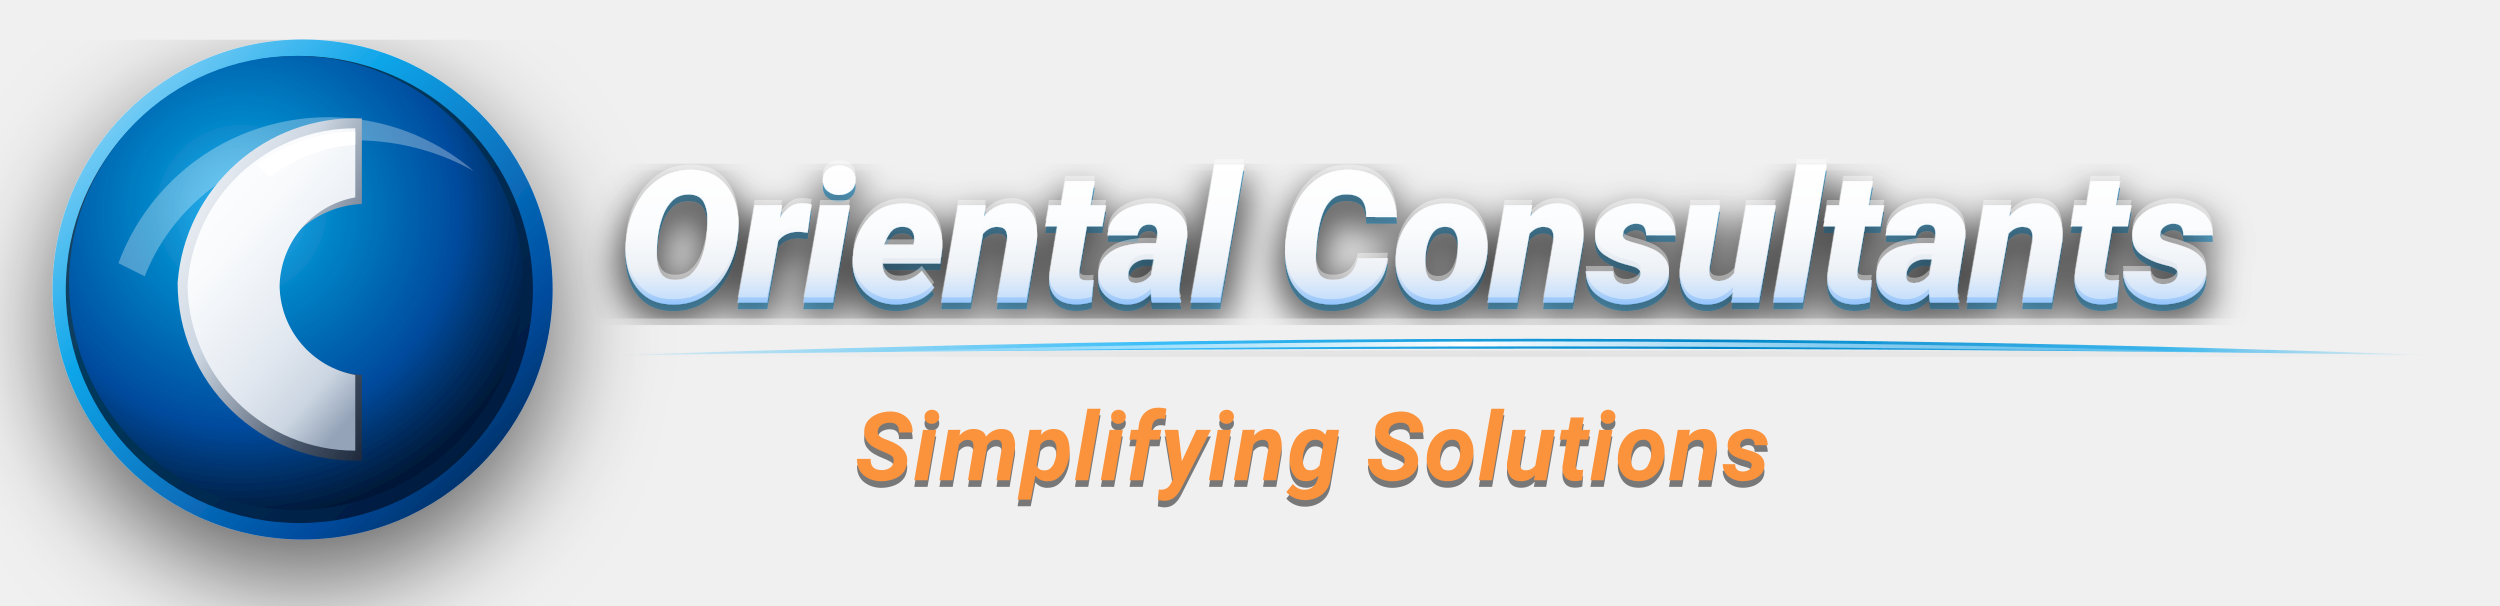
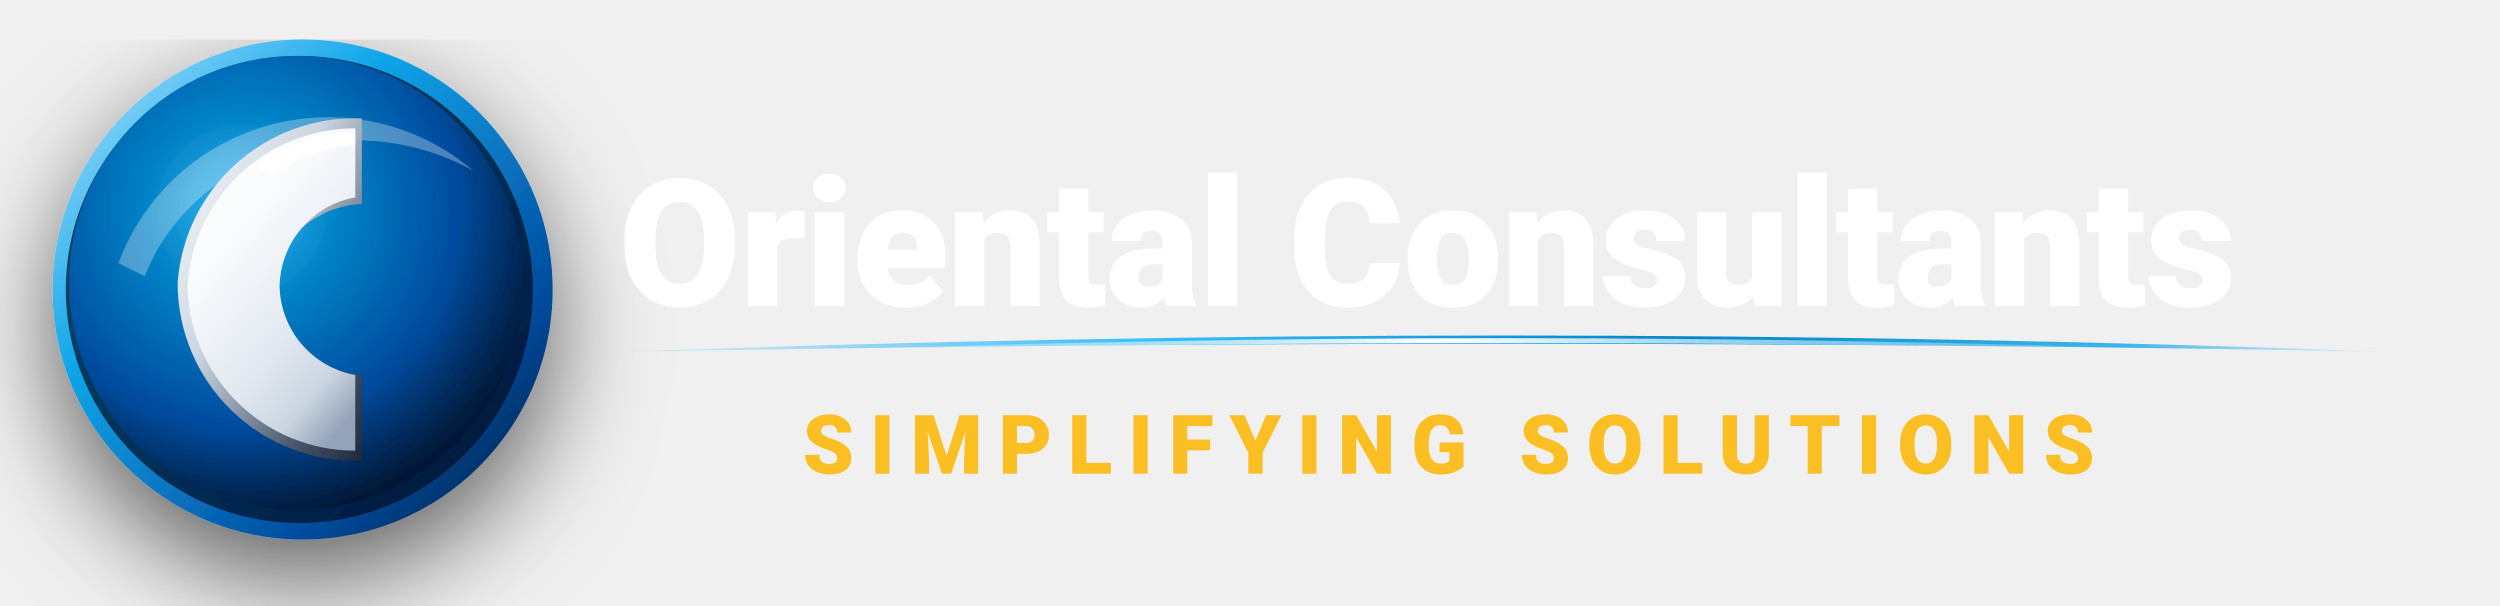
<svg xmlns="http://www.w3.org/2000/svg" viewBox="0 0 380 92" width="100%" height="100%" fill="none">
  <defs>
    <filter id="darkGlow" x="-20%" y="-20%" width="150%" height="150%">
      <feDropShadow dx="0" dy="2" stdDeviation="4" flood-color="#0284c7" flood-opacity="0.45" />
      <feDropShadow dx="0" dy="6" stdDeviation="8" flood-color="#000000" flood-opacity="0.6" />
-     </filter>
-     <filter id="textGlowWhite" x="-10%" y="-10%" width="120%" height="120%">
-       <feDropShadow dx="0" dy="0" stdDeviation="2" flood-color="#38bdf8" flood-opacity="0.6" />
-       <feDropShadow dx="0" dy="2" stdDeviation="3" flood-color="#000000" flood-opacity="0.7" />
    </filter>
    <radialGradient id="blueDiscGradDark" cx="38%" cy="34%" r="68%">
      <stop offset="0%" stop-color="#38bdf8" />
      <stop offset="30%" stop-color="#0284c7" />
      <stop offset="70%" stop-color="#034b9e" />
      <stop offset="100%" stop-color="#011938" />
    </radialGradient>
    <linearGradient id="blueRimGradDark" x1="0%" y1="0%" x2="100%" y2="100%">
      <stop offset="0%" stop-color="#bae6fd" />
      <stop offset="35%" stop-color="#0ea5e9" />
      <stop offset="75%" stop-color="#034b9e" />
      <stop offset="100%" stop-color="#00142b" />
    </linearGradient>
    <linearGradient id="chromeFaceDark" x1="20%" y1="0%" x2="80%" y2="100%">
      <stop offset="0%" stop-color="#ffffff" />
      <stop offset="30%" stop-color="#f8fafc" />
      <stop offset="65%" stop-color="#e2e8f0" />
      <stop offset="85%" stop-color="#cbd5e1" />
      <stop offset="100%" stop-color="#94a3b8" />
    </linearGradient>
    <linearGradient id="chromeBevelDark" x1="0%" y1="0%" x2="100%" y2="100%">
      <stop offset="0%" stop-color="#ffffff" />
      <stop offset="40%" stop-color="#cbd5e1" />
      <stop offset="80%" stop-color="#475569" />
      <stop offset="100%" stop-color="#1e293b" />
    </linearGradient>
-     <linearGradient id="textWhiteGrad" x1="0%" y1="0%" x2="0%" y2="100%">
-       <stop offset="0%" stop-color="#ffffff" />
-       <stop offset="45%" stop-color="#f8fafc" />
-       <stop offset="75%" stop-color="#e2e8f0" />
-       <stop offset="100%" stop-color="#93c5fd" />
-     </linearGradient>
    <linearGradient id="swooshGradDark" x1="0%" y1="0%" x2="100%" y2="0%">
      <stop offset="0%" stop-color="#38bdf8" stop-opacity="0.1" />
      <stop offset="30%" stop-color="#38bdf8" stop-opacity="1" />
      <stop offset="60%" stop-color="#0284c7" stop-opacity="1" />
      <stop offset="85%" stop-color="#0ea5e9" stop-opacity="0.8" />
      <stop offset="100%" stop-color="#38bdf8" stop-opacity="0" />
    </linearGradient>
    <linearGradient id="swooshShineDark" x1="0%" y1="0%" x2="100%" y2="0%">
      <stop offset="0%" stop-color="#ffffff" stop-opacity="0" />
      <stop offset="45%" stop-color="#ffffff" stop-opacity="1" />
      <stop offset="70%" stop-color="#bae6fd" stop-opacity="0.7" />
      <stop offset="100%" stop-color="#ffffff" stop-opacity="0" />
    </linearGradient>
  </defs>
  <g transform="translate(6, 4)" filter="url(#darkGlow)">
    <circle cx="40" cy="40" r="38" fill="url(#blueRimGradDark)" />
    <circle cx="39.5" cy="40" r="35.5" fill="#000e24" opacity="0.7" />
    <circle cx="39" cy="39" r="34.5" fill="url(#blueDiscGradDark)" />
    <path d="M 12 36 A 34 34 0 0 1 66 22 A 34 31 0 0 0 16 38 Z" fill="#ffffff" opacity="0.3" />
    <path d="M 49 14               A 27 27 0 0 0 21 39              A 27 27 0 0 0 49 66              L 49 53              A 15 15 0 0 1 35 39              A 15 15 0 0 1 49 27              Z" fill="url(#chromeBevelDark)" />
    <path d="M 48 15.5               A 25.5 25.5 0 0 0 22.5 39.5              A 25.5 25.5 0 0 0 48 64.5              L 48 53              A 14 14 0 0 1 36.5 39.5              A 14 14 0 0 1 48 26              Z" fill="url(#chromeFaceDark)" />
    <path d="M 33 21              A 25.5 25.5 0 0 1 48 16              L 48 18              A 23.5 23.5 0 0 0 35 23              Z" fill="#ffffff" opacity="0.95" />
  </g>
  <g transform="translate(94, 0)">
-     <text x="0" y="47" font-family="system-ui, -apple-system, 'Segoe UI', Roboto, 'Helvetica Neue', Arial, sans-serif" font-size="28" font-weight="800" font-style="italic" letter-spacing="-0.5px" fill="#0284c7" opacity="0.6" filter="url(#textGlowWhite)">
+     <text x="0" y="46.5" font-family="'Plus Jakarta Sans', -apple-system, BlinkMacSystemFont, 'Segoe UI', Roboto, sans-serif" font-size="27" font-weight="800" letter-spacing="-0.25px" fill="#ffffff">
      Oriental Consultants
    </text>
-     <text x="0" y="46" font-family="system-ui, -apple-system, 'Segoe UI', Roboto, 'Helvetica Neue', Arial, sans-serif" font-size="28" font-weight="800" font-style="italic" letter-spacing="-0.5px" fill="url(#textWhiteGrad)" filter="url(#textGlowWhite)">
-       Oriental Consultants
-     </text>
-     <text x="0" y="45.2" font-family="system-ui, -apple-system, 'Segoe UI', Roboto, 'Helvetica Neue', Arial, sans-serif" font-size="28" font-weight="800" font-style="italic" letter-spacing="-0.5px" fill="#ffffff" opacity="0.4">
-       Oriental Consultants
-     </text>
-     <path d="M 0 54 Q 140 49 276 54 Q 140 52 0 54 Z" fill="url(#swooshGradDark)" filter="url(#textGlowWhite)" />
-     <path d="M 30 53.8 Q 140 50 250 53.8 Q 140 51.5 30 53.8 Z" fill="url(#swooshShineDark)" />
-     <g transform="translate(36, 73)">
-       <text x="0" y="1" font-family="system-ui, -apple-system, 'Segoe UI', Roboto, 'Helvetica Neue', Arial, sans-serif" font-size="14.5" font-weight="700" font-style="italic" letter-spacing="0.2px" fill="#000000" opacity="0.5">
-         Simplifying Solutions
-       </text>
-       <text x="0" y="0" font-family="system-ui, -apple-system, 'Segoe UI', Roboto, 'Helvetica Neue', Arial, sans-serif" font-size="14.5" font-weight="700" font-style="italic" letter-spacing="0.2px" fill="#fb923c">
-         Simplifying Solutions
+     <path d="M 0 53.5 Q 135 48.5 270 53.5 Q 135 51 0 53.5 Z" fill="url(#swooshGradDark)" />
+     <path d="M 28 53.3 Q 135 49.5 242 53.3 Q 135 51 28 53.3 Z" fill="url(#swooshShineDark)" />
+     <g transform="translate(28, 72)">
+       <text x="0" y="0" font-family="'Plus Jakarta Sans', -apple-system, BlinkMacSystemFont, 'Segoe UI', Roboto, sans-serif" font-size="12.5" font-weight="800" letter-spacing="2.4px" fill="#fbbf24">
+         SIMPLIFYING SOLUTIONS
      </text>
    </g>
  </g>
</svg>
